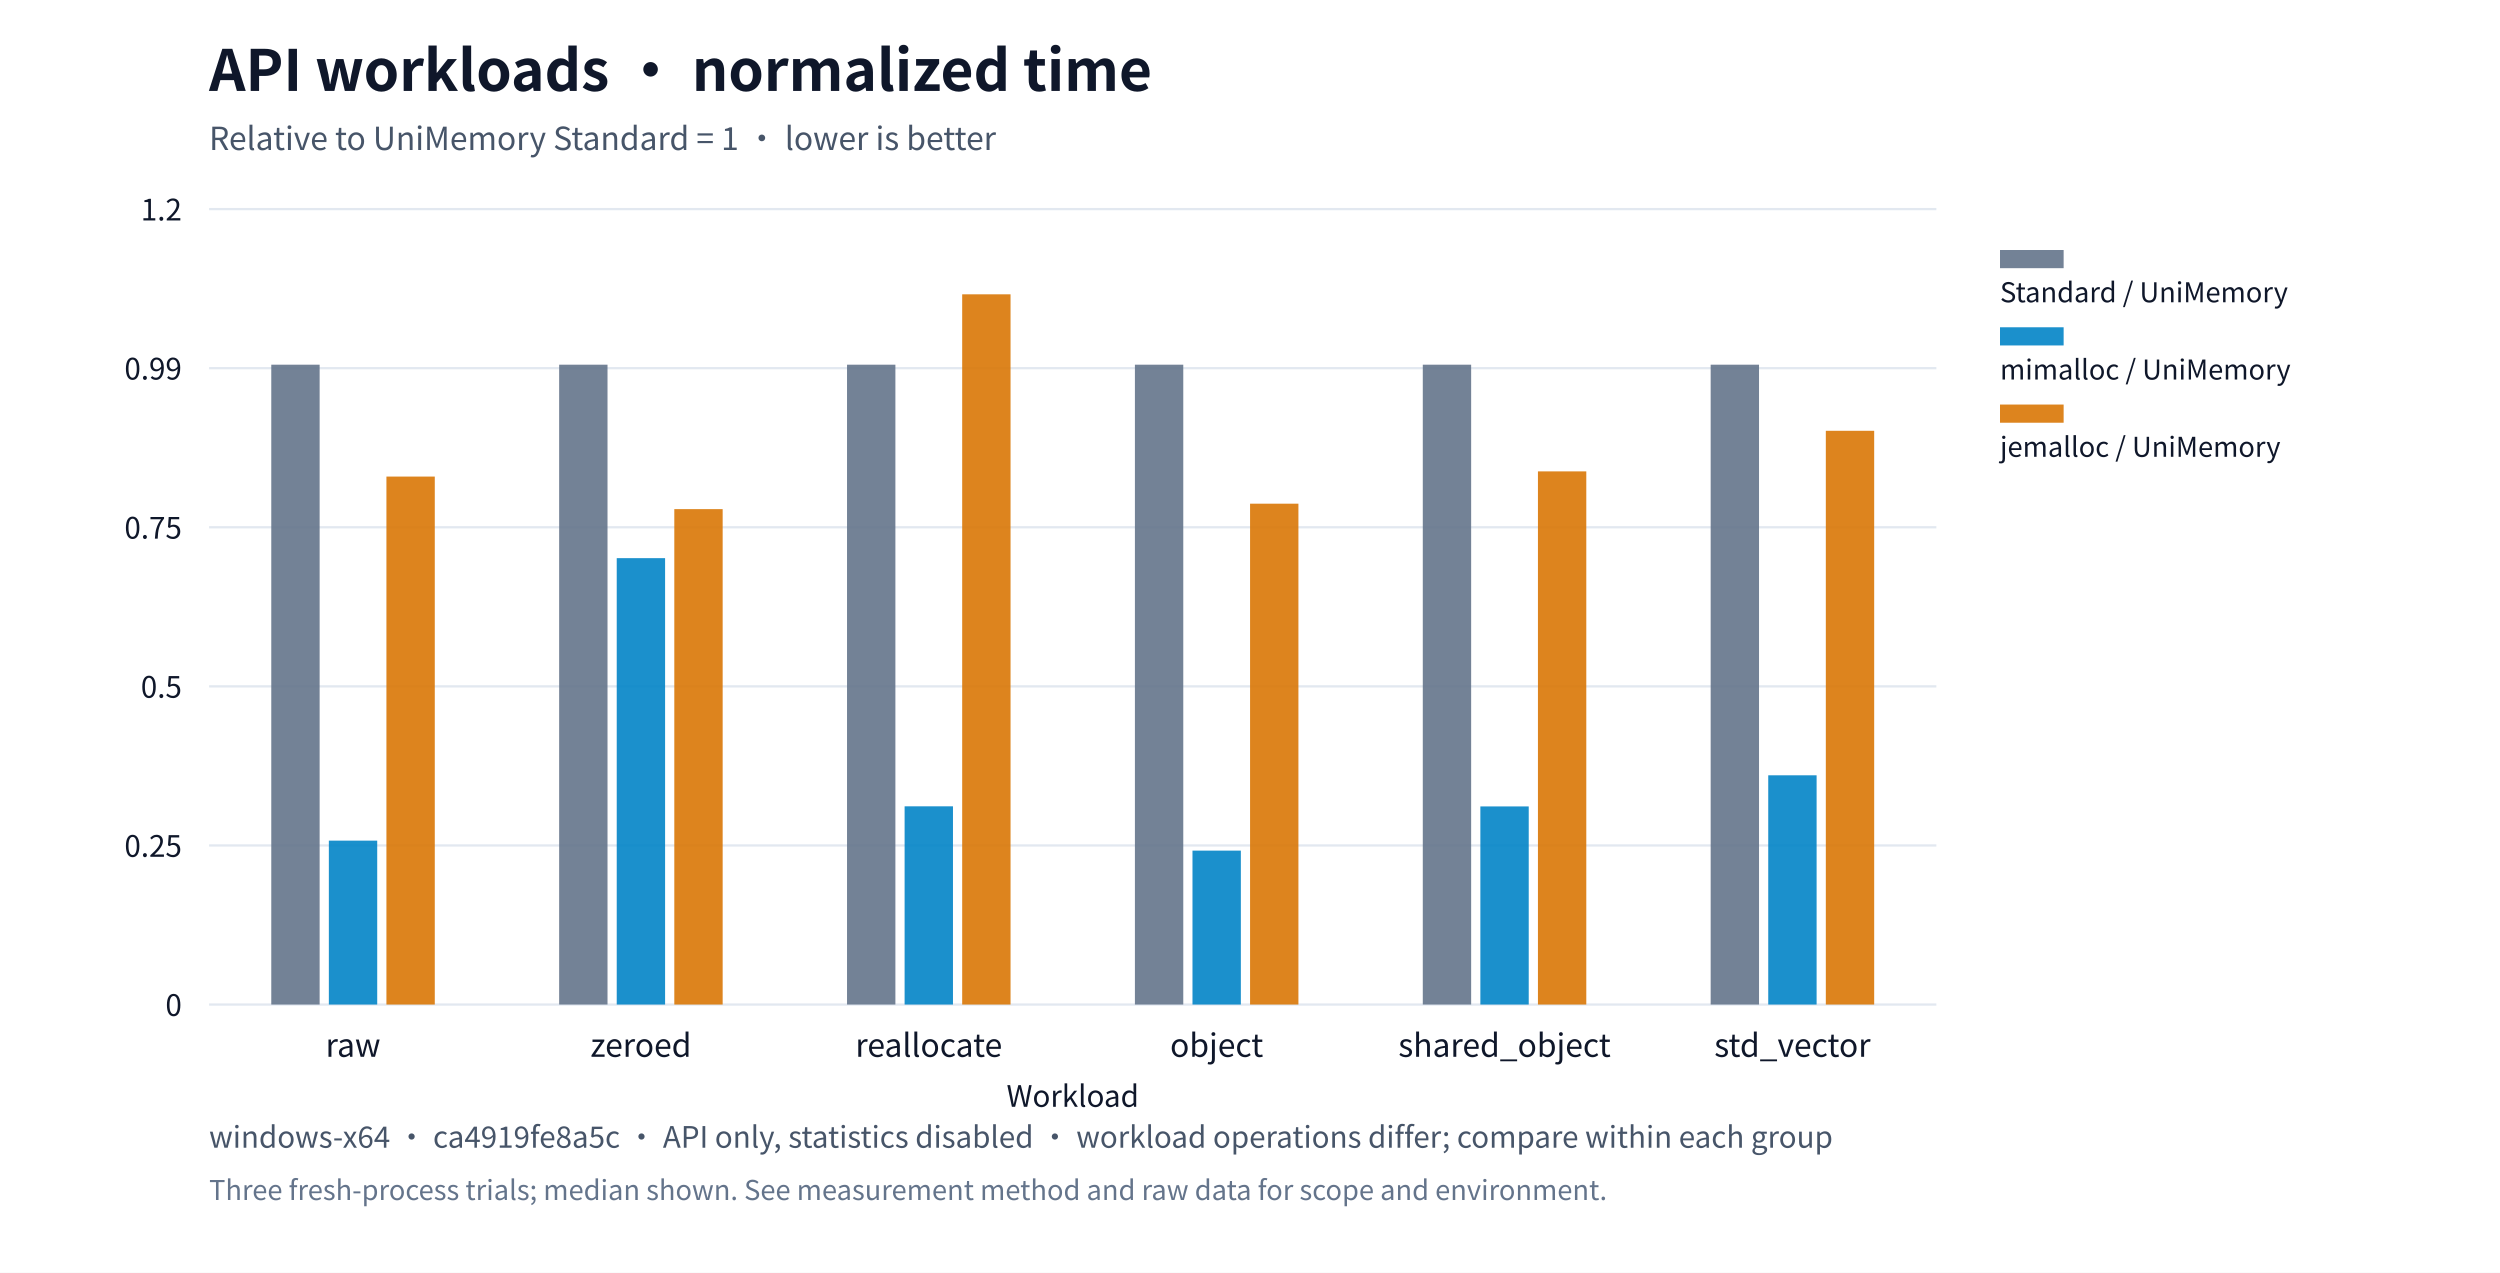
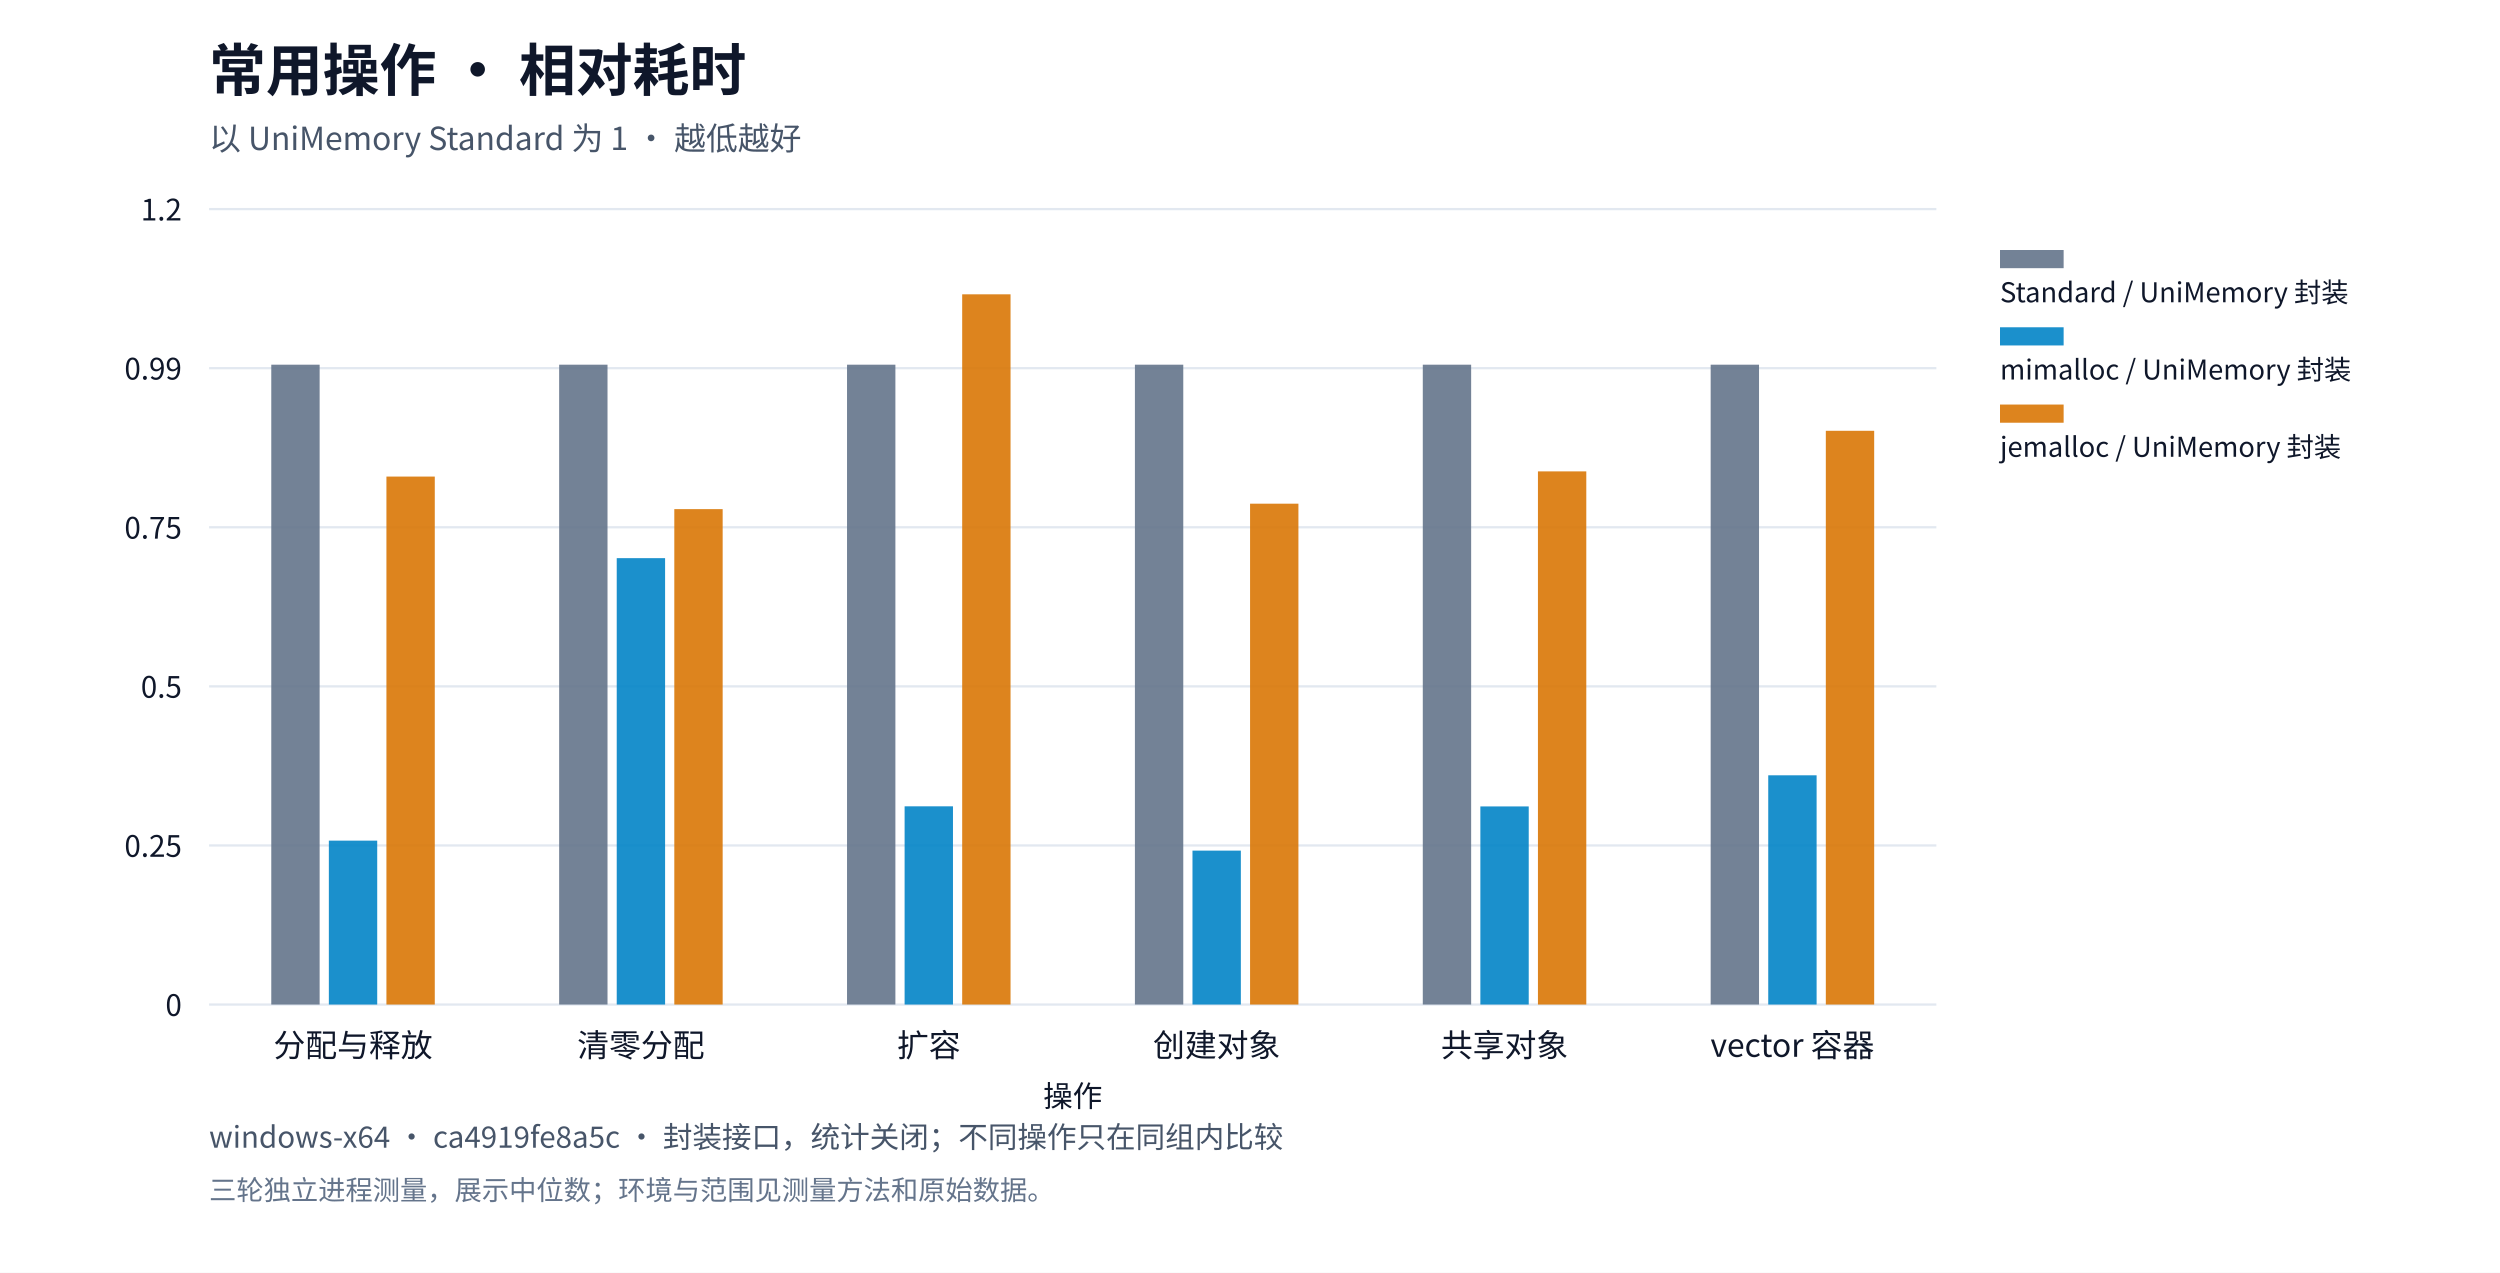
- <svg xmlns="http://www.w3.org/2000/svg" xml:lang="en" viewBox="0 0 1100 560" role="img">
+ <svg xmlns="http://www.w3.org/2000/svg" xml:lang="zh-CN" viewBox="0 0 1100 560" role="img">
  <rect width="1100" height="560" fill="#ffffff" />
  <g font-family="system-ui,Segoe UI,Microsoft YaHei,PingFang SC,Noto Sans CJK SC,sans-serif" fill="#0f172a">
-     <text x="92" y="40" font-size="25" font-weight="650">API workloads · normalized time</text>
-     <text x="92" y="66" font-size="14" fill="#475569">Relative to UniMemory Standard = 1 · lower is better</text>
+     <text x="92" y="40" font-size="25" font-weight="650">常用操作 · 相对耗时</text>
+     <text x="92" y="66" font-size="14" fill="#475569">以 UniMemory Standard 为 1 · 越低越好</text>
    <defs>
      <pattern id="standard-basic" width="6" height="6" patternUnits="userSpaceOnUse">
        <rect width="6" height="6" fill="#64748b" />
        <path d="M0,6L6,0" stroke="#ffffff" stroke-opacity="0.6" stroke-width="1.2" />
      </pattern>
      <pattern id="mimalloc-basic" width="6" height="6" patternUnits="userSpaceOnUse">
        <rect width="6" height="6" fill="#0284c7" />
        <path d="M0,6L6,0" stroke="#ffffff" stroke-opacity="0.6" stroke-width="1.2" />
      </pattern>
      <pattern id="jemalloc-basic" width="6" height="6" patternUnits="userSpaceOnUse">
        <rect width="6" height="6" fill="#d97706" />
        <path d="M0,6L6,0" stroke="#ffffff" stroke-opacity="0.6" stroke-width="1.2" />
      </pattern>
    </defs>
    <path d="M92,442.0h760" stroke="#e2e8f0" />
    <text x="80" y="447.0" text-anchor="end" font-size="13">0</text>
    <path d="M92,372.0h760" stroke="#e2e8f0" />
    <text x="80" y="377.0" text-anchor="end" font-size="13">0.25</text>
    <path d="M92,302.0h760" stroke="#e2e8f0" />
    <text x="80" y="307.0" text-anchor="end" font-size="13">0.5</text>
    <path d="M92,232.0h760" stroke="#e2e8f0" />
    <text x="80" y="237.0" text-anchor="end" font-size="13">0.75</text>
    <path d="M92,162.0h760" stroke="#e2e8f0" />
    <text x="80" y="167.0" text-anchor="end" font-size="13">0.99</text>
    <path d="M92,92.0h760" stroke="#e2e8f0" />
    <text x="80" y="97.0" text-anchor="end" font-size="13">1.2</text>
-     <text x="155.333" y="465" text-anchor="middle" font-size="14">raw</text>
-     <text x="282.0" y="465" text-anchor="middle" font-size="14">zeroed</text>
-     <text x="408.667" y="465" text-anchor="middle" font-size="14">reallocate</text>
-     <text x="535.333" y="465" text-anchor="middle" font-size="14">object</text>
-     <text x="662.0" y="465" text-anchor="middle" font-size="14">shared_object</text>
-     <text x="788.667" y="465" text-anchor="middle" font-size="14">std_vector</text>
+     <text x="155.333" y="465" text-anchor="middle" font-size="14">分配与释放</text>
+     <text x="282.0" y="465" text-anchor="middle" font-size="14">清零分配</text>
+     <text x="408.667" y="465" text-anchor="middle" font-size="14">扩容</text>
+     <text x="535.333" y="465" text-anchor="middle" font-size="14">创建对象</text>
+     <text x="662.0" y="465" text-anchor="middle" font-size="14">共享对象</text>
+     <text x="788.667" y="465" text-anchor="middle" font-size="14">vector 容器</text>
    <rect data-path="disabled" x="119.36" y="160.463" width="21.28" height="281.537" fill="#64748b" opacity="0.9" />
    <rect data-path="disabled" x="246.027" y="160.463" width="21.28" height="281.537" fill="#64748b" opacity="0.9" />
    <rect data-path="disabled" x="372.693" y="160.463" width="21.28" height="281.537" fill="#64748b" opacity="0.9" />
    <rect data-path="disabled" x="499.36" y="160.463" width="21.28" height="281.537" fill="#64748b" opacity="0.9" />
    <rect data-path="disabled" x="626.027" y="160.463" width="21.28" height="281.537" fill="#64748b" opacity="0.9" />
    <rect data-path="disabled" x="752.693" y="160.463" width="21.28" height="281.537" fill="#64748b" opacity="0.9" />
    <rect data-path="disabled" x="880" y="110" width="28" height="8" fill="#64748b" opacity="0.9" />
-     <text x="880" y="133" font-size="12">Standard / UniMemory</text>
+     <text x="880" y="133" font-size="12">Standard / UniMemory 封装</text>
    <rect data-path="disabled" x="144.693" y="369.88" width="21.28" height="72.12" fill="#0284c7" opacity="0.9" />
    <rect data-path="disabled" x="271.36" y="245.586" width="21.28" height="196.414" fill="#0284c7" opacity="0.9" />
    <rect data-path="disabled" x="398.027" y="354.781" width="21.28" height="87.219" fill="#0284c7" opacity="0.9" />
    <rect data-path="disabled" x="524.693" y="374.272" width="21.28" height="67.728" fill="#0284c7" opacity="0.9" />
    <rect data-path="disabled" x="651.36" y="354.828" width="21.28" height="87.172" fill="#0284c7" opacity="0.9" />
    <rect data-path="disabled" x="778.027" y="341.134" width="21.28" height="100.866" fill="#0284c7" opacity="0.9" />
    <rect data-path="disabled" x="880" y="144" width="28" height="8" fill="#0284c7" opacity="0.9" />
-     <text x="880" y="167" font-size="12">mimalloc / UniMemory</text>
+     <text x="880" y="167" font-size="12">mimalloc / UniMemory 封装</text>
    <rect data-path="disabled" x="170.027" y="209.689" width="21.28" height="232.311" fill="#d97706" opacity="0.9" />
    <rect data-path="disabled" x="296.693" y="224.014" width="21.28" height="217.986" fill="#d97706" opacity="0.9" />
    <rect data-path="disabled" x="423.36" y="129.5" width="21.28" height="312.5" fill="#d97706" opacity="0.9" />
    <rect data-path="disabled" x="550.027" y="221.621" width="21.28" height="220.379" fill="#d97706" opacity="0.9" />
    <rect data-path="disabled" x="676.693" y="207.407" width="21.28" height="234.593" fill="#d97706" opacity="0.9" />
    <rect data-path="disabled" x="803.36" y="189.551" width="21.28" height="252.449" fill="#d97706" opacity="0.9" />
    <rect data-path="disabled" x="880" y="178" width="28" height="8" fill="#d97706" opacity="0.9" />
-     <text x="880" y="201" font-size="12">jemalloc / UniMemory</text>
-     <text x="472" y="487" text-anchor="middle" font-size="13">Workload</text>
-     <text x="92" y="505" font-size="13" fill="#475569">windows-x64 · ca4919fe8a5c · API only, statistics disabled · workload operations differ; compare within each group</text>
-     <text x="92" y="528" font-size="12" fill="#64748b">Three fresh-process trials; median shown. See measurement method and raw data for scope and environment.</text>
+     <text x="880" y="201" font-size="12">jemalloc / UniMemory 封装</text>
+     <text x="472" y="487" text-anchor="middle" font-size="13">操作</text>
+     <text x="92" y="505" font-size="13" fill="#475569">windows-x64 · ca4919fe8a5c · 封装接口，统计关闭；不同操作只在同组内比较</text>
+     <text x="92" y="528" font-size="12" fill="#64748b">三轮独立进程测量，展示中位数；环境与范围见测量方法和原始数据。</text>
  </g>
</svg>
